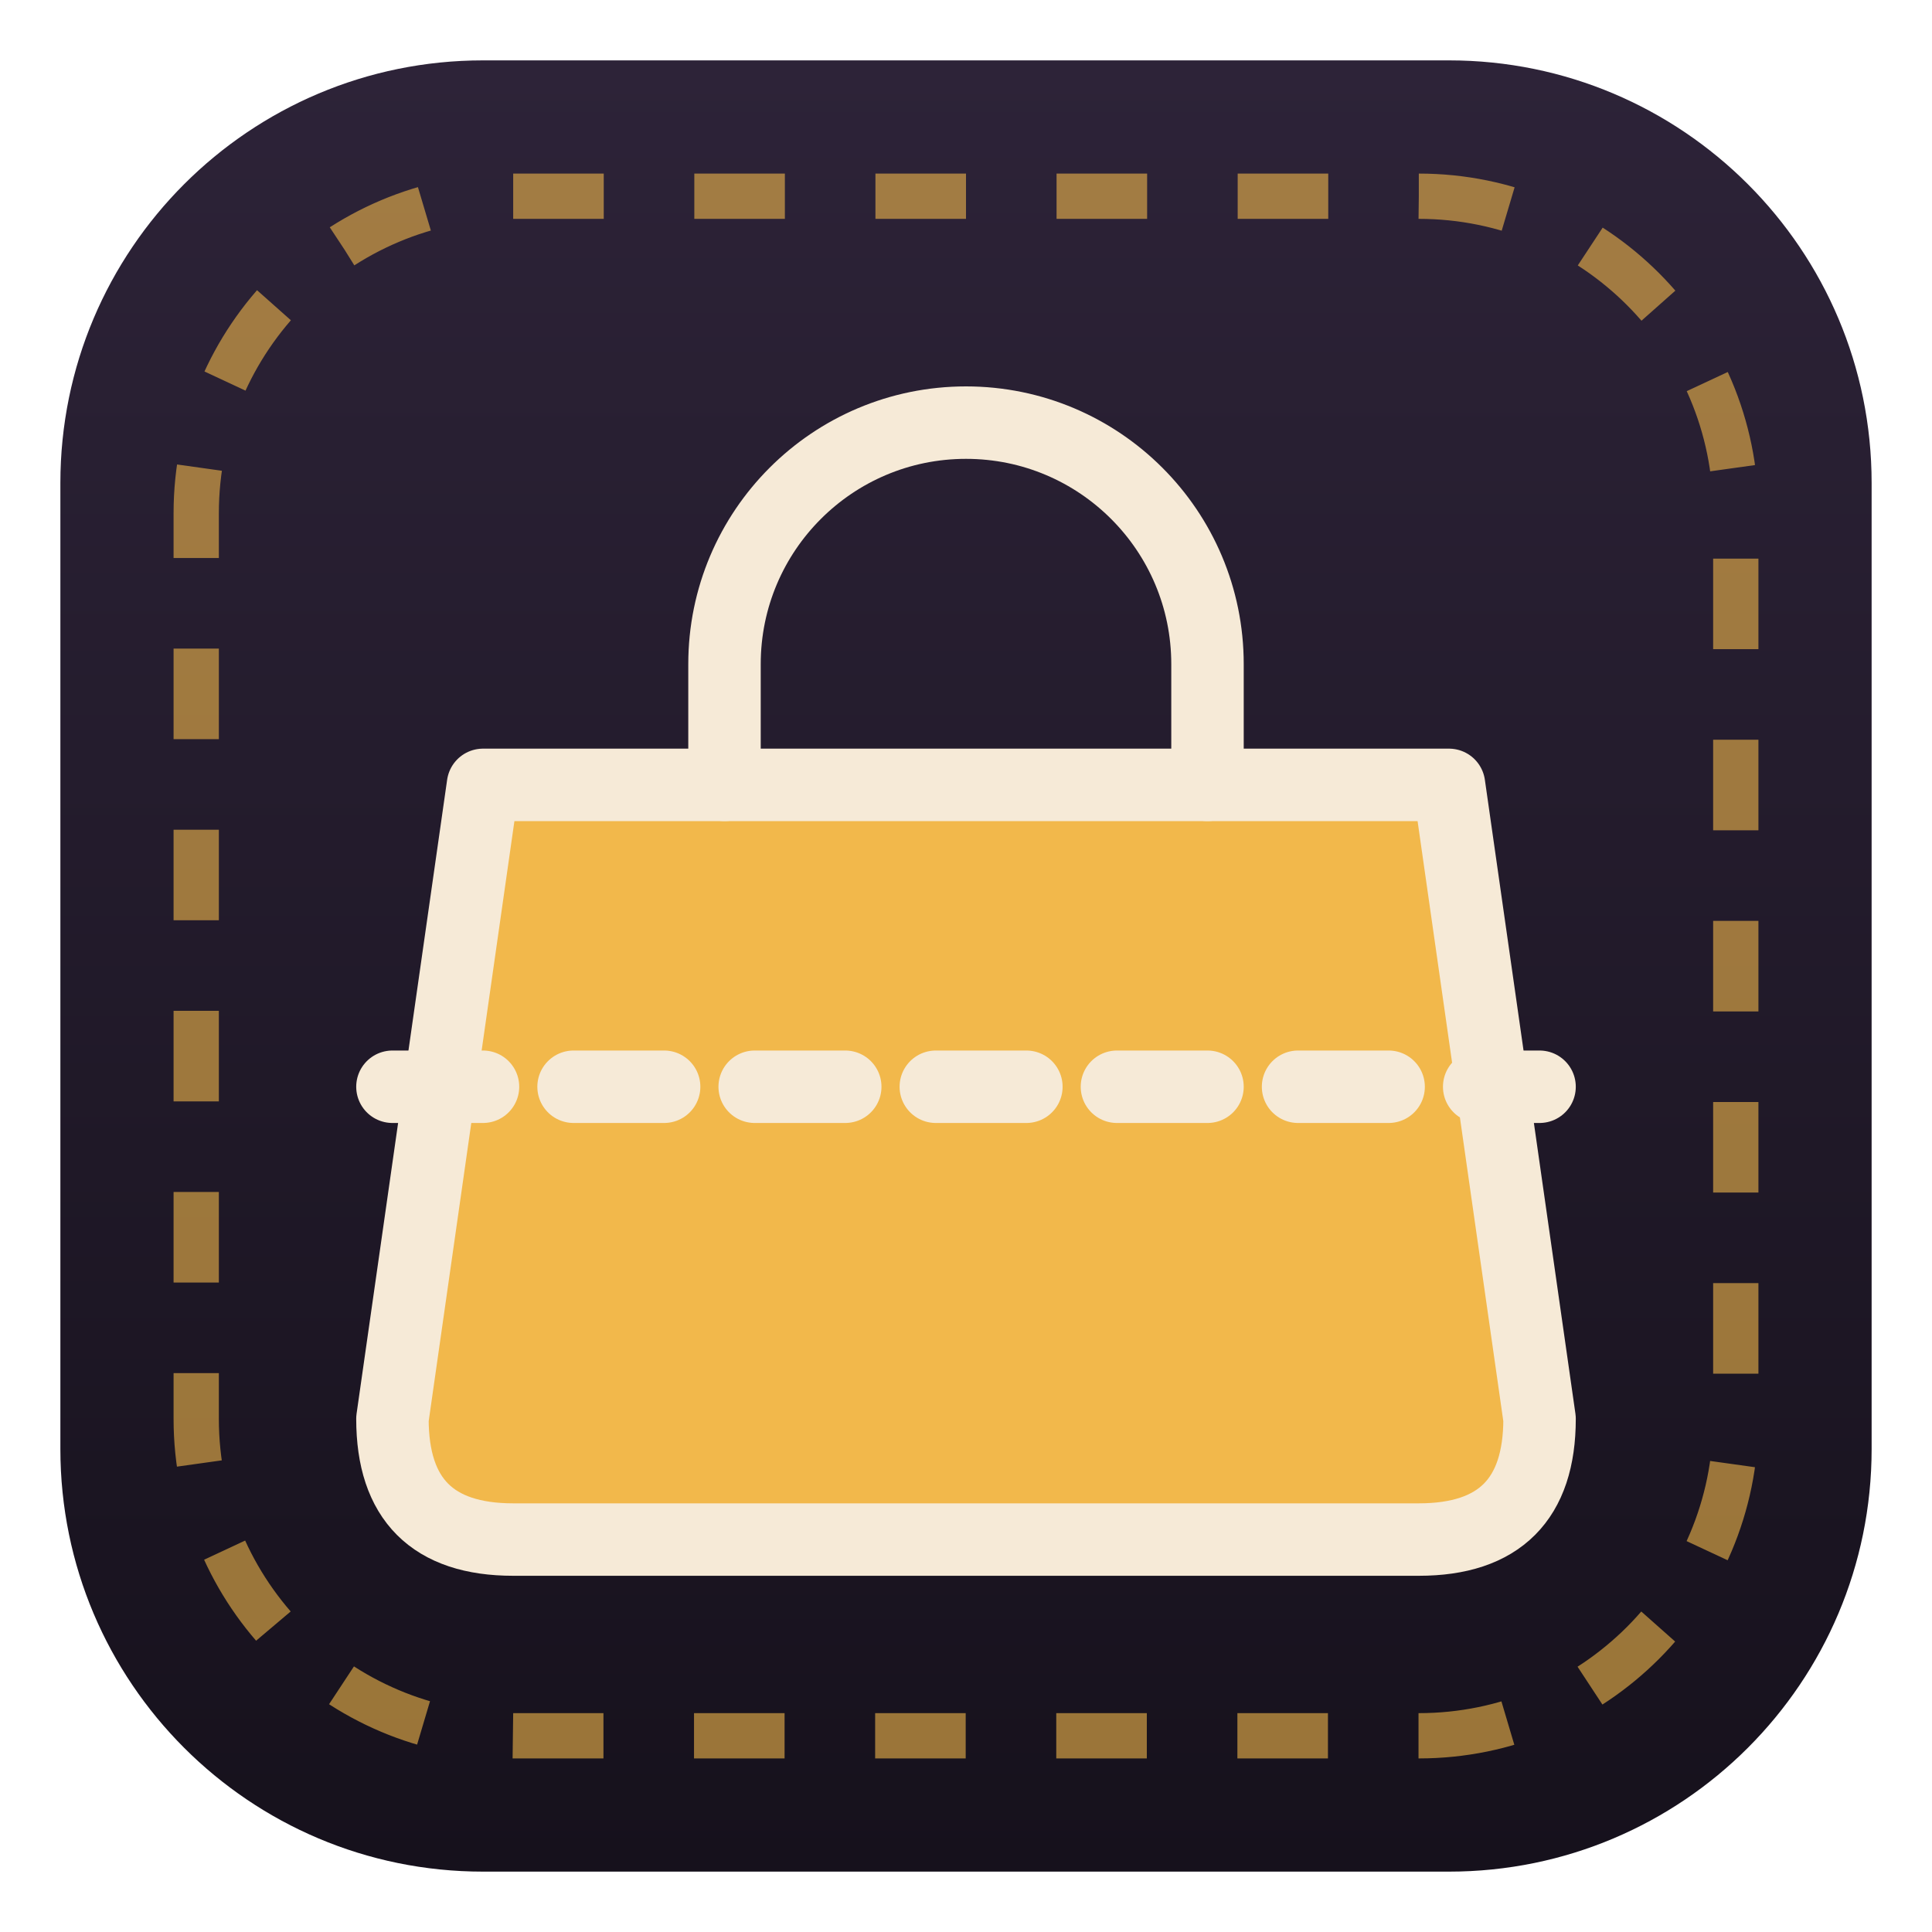
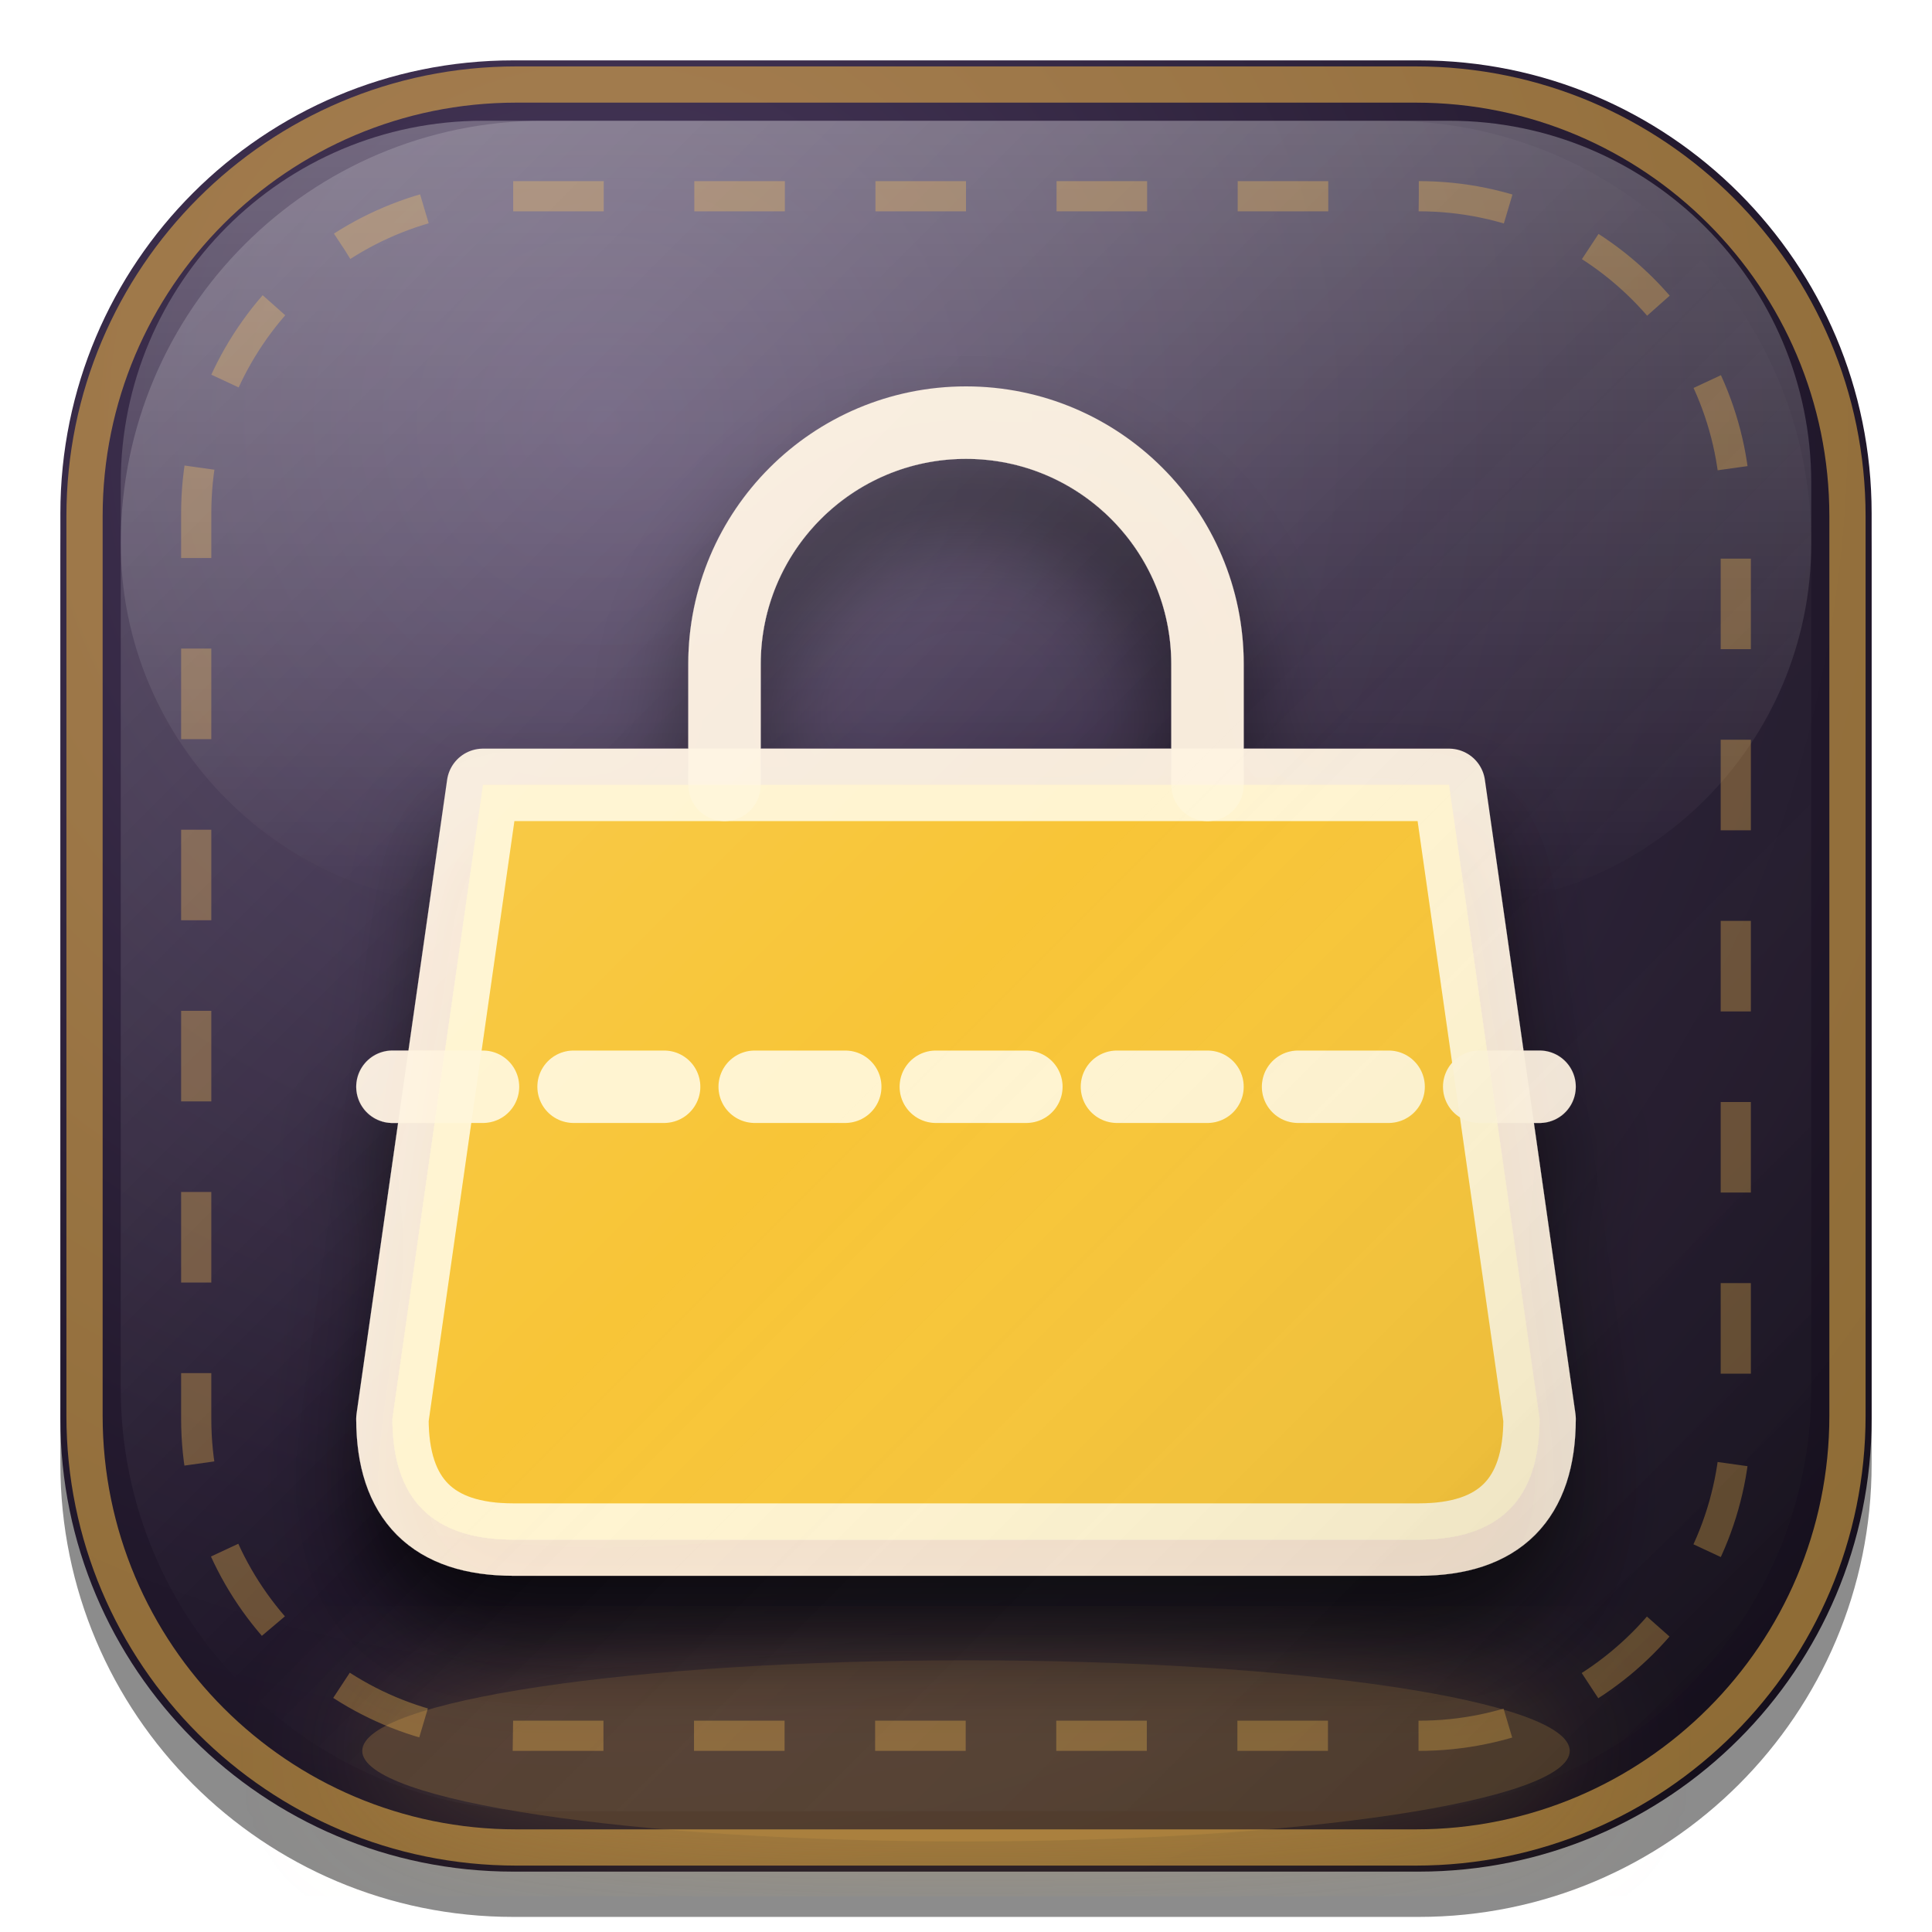
<svg xmlns="http://www.w3.org/2000/svg" viewBox="0 0 64 64" width="64" height="64" role="img">
  <defs>
-     <linearGradient id="t" x1="0" y1="0" x2="0" y2="1">
-       <stop offset="0" stop-color="#2d2338" />
-       <stop offset="1" stop-color="#16111c" />
+     <radialGradient id="bg" cx=".3" cy=".2" r="1.1">
+       <stop offset="0" stop-color="#4a3a5e" />
+       <stop offset=".55" stop-color="#241a2f" />
+       <stop offset="1" stop-color="#0f0b14" />
+     </radialGradient>
+     <linearGradient id="gl" x1="0" y1="0" x2="0" y2="1">
+       <stop offset="0" stop-color="#fff" stop-opacity=".55" />
+       <stop offset="1" stop-color="#fff" stop-opacity="0" />
    </linearGradient>
+     <linearGradient id="gs" x1="0" y1="0" x2="1" y2="1">
+       <stop offset="0" stop-color="#fff" stop-opacity=".5" />
+       <stop offset=".5" stop-color="#fff" stop-opacity="0" />
+       <stop offset="1" stop-color="#000" stop-opacity=".35" />
+     </linearGradient>
+     <filter id="ds" x="-20%" y="-20%" width="140%" height="150%">
+       <feDropShadow dx="0" dy="2.2" stdDeviation="1.6" flood-color="#000" flood-opacity=".6" />
+     </filter>
+     <filter id="gw" x="-30%" y="-30%" width="160%" height="160%">
+       <feGaussianBlur stdDeviation="2.2" result="b" />
+       <feMerge>
+         <feMergeNode in="b" />
+         <feMergeNode in="SourceGraphic" />
+       </feMerge>
+     </filter>
  </defs>
-   <rect x="2" y="2" width="60" height="60" rx="14" fill="url(#t)" />
-   <rect x="6.5" y="6.5" width="51" height="51" rx="10.5" fill="none" stroke="#f2b84b" stroke-opacity=".6" stroke-width="1.5" stroke-dasharray="3 3" />
-   <g fill="none" stroke="#f6ead7" stroke-width="2.4" stroke-linejoin="round" stroke-linecap="round">
-     <path d="M16 26h32l3 21q0 4-4 4H17q-4 0-4-4z" fill="#f2b84b" />
-     <path d="M24 26v-4a8 8 0 0116 0v4" />
-     <path d="M13 36h38" stroke-dasharray="3 3" />
+   <rect x="2" y="3.5" width="60" height="60" rx="15" fill="#000" opacity=".45" />
+   <rect x="2" y="2" width="60" height="60" rx="15" fill="url(#bg)" />
+   <rect x="2.8" y="2.8" width="58.4" height="58.4" rx="14.3" fill="none" stroke="#f2b84b" stroke-opacity=".55" stroke-width="1.2" />
+   <rect x="4" y="4" width="56" height="26" rx="12" fill="url(#gl)" opacity=".5" />
+   <rect x="6.5" y="6.5" width="51" height="51" rx="10.5" fill="none" stroke="#f2b84b" stroke-opacity=".35" stroke-width="1" stroke-dasharray="3 3" />
+   <ellipse cx="32" cy="58" rx="20" ry="3" fill="#f2b84b" opacity=".25" filter="url(#gw)" />
+   <g filter="url(#ds)">
+     <g fill="none" stroke="#fff4e2" stroke-opacity=".95" stroke-width="2.4" stroke-linejoin="round" stroke-linecap="round">
+       <path d="M16 26h32l3 21q0 4-4 4H17q-4 0-4-4z" fill="#f2b84b" />
+       <path d="M24 26v-4a8 8 0 0116 0v4" />
+       <path d="M13 36h38" stroke-dasharray="3 3" />
+     </g>
  </g>
+   <g filter="url(#ds)" style="mix-blend-mode:soft-light" opacity=".9">
+     <g fill="none" stroke="none" stroke-width="0" stroke-linejoin="round" stroke-linecap="round">
+       <path d="M16 26h32l3 21q0 4-4 4H17q-4 0-4-4z" fill="#f2b84b" />
+       <path d="M24 26v-4a8 8 0 0116 0v4" />
+       <path d="M13 36h38" stroke-dasharray="3 3" />
+     </g>
+   </g>
+   <rect x="4" y="4" width="56" height="56" rx="14" fill="url(#gs)" opacity=".4" />
</svg>
